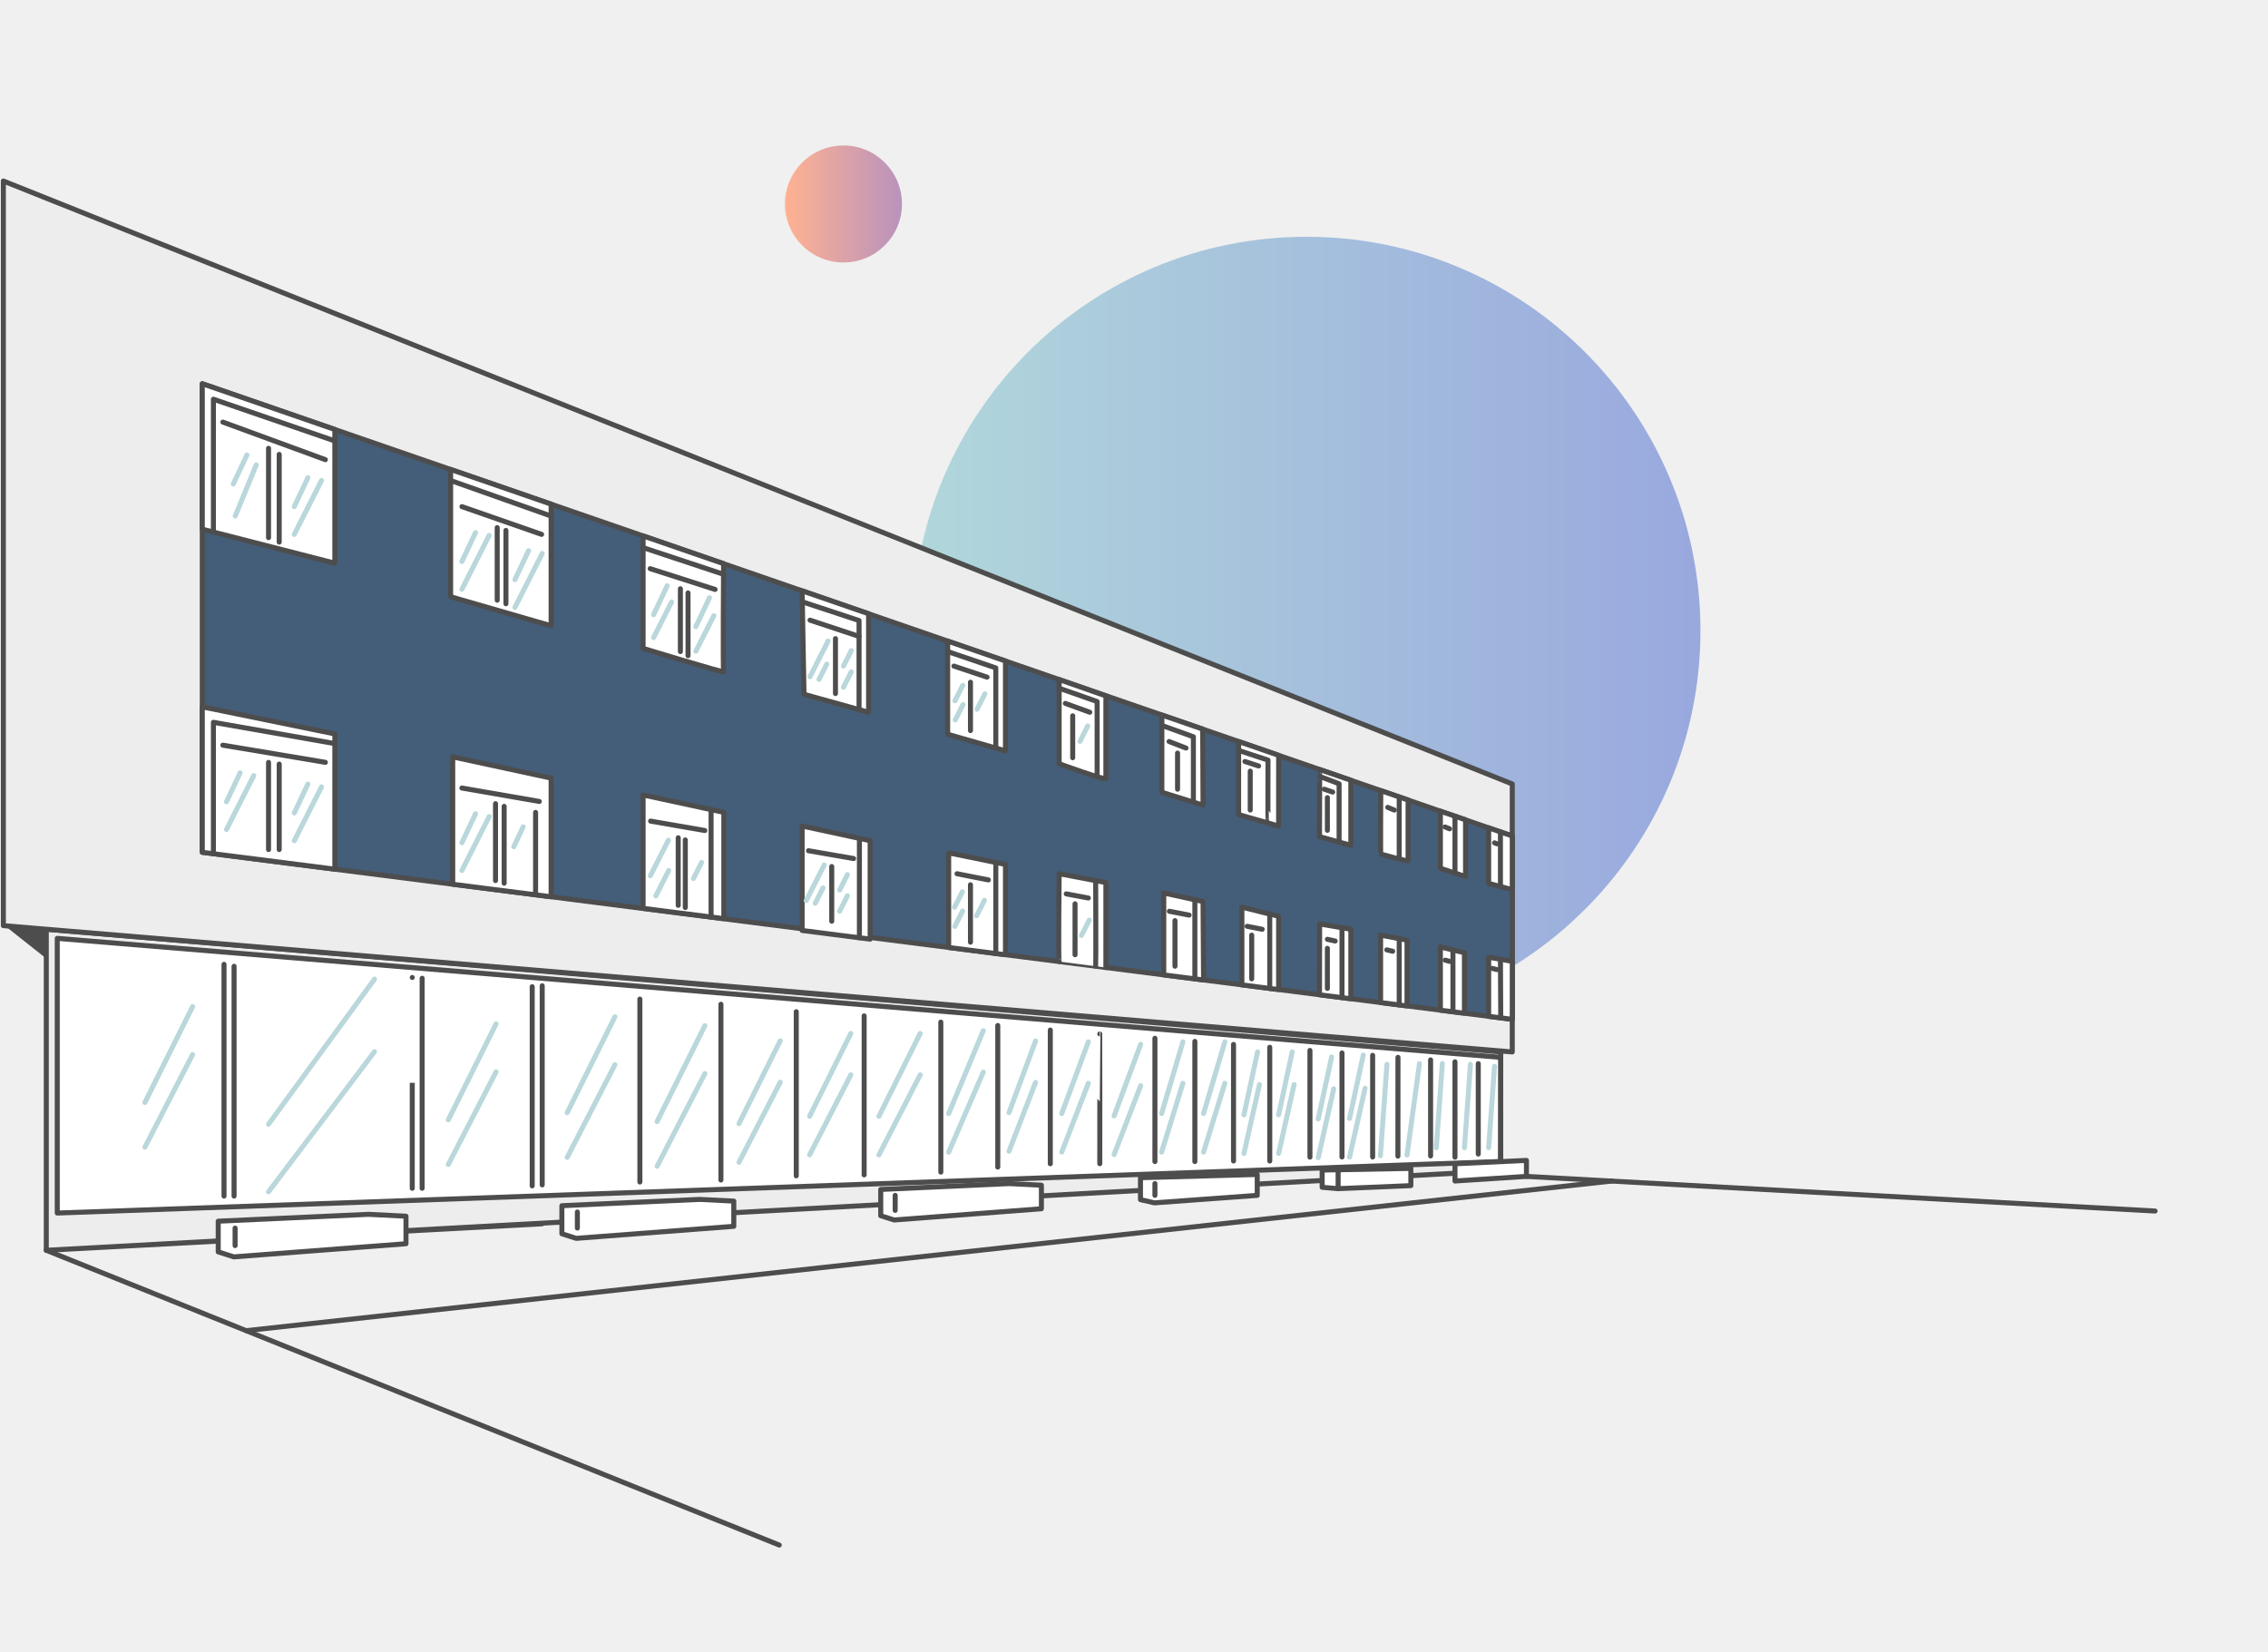
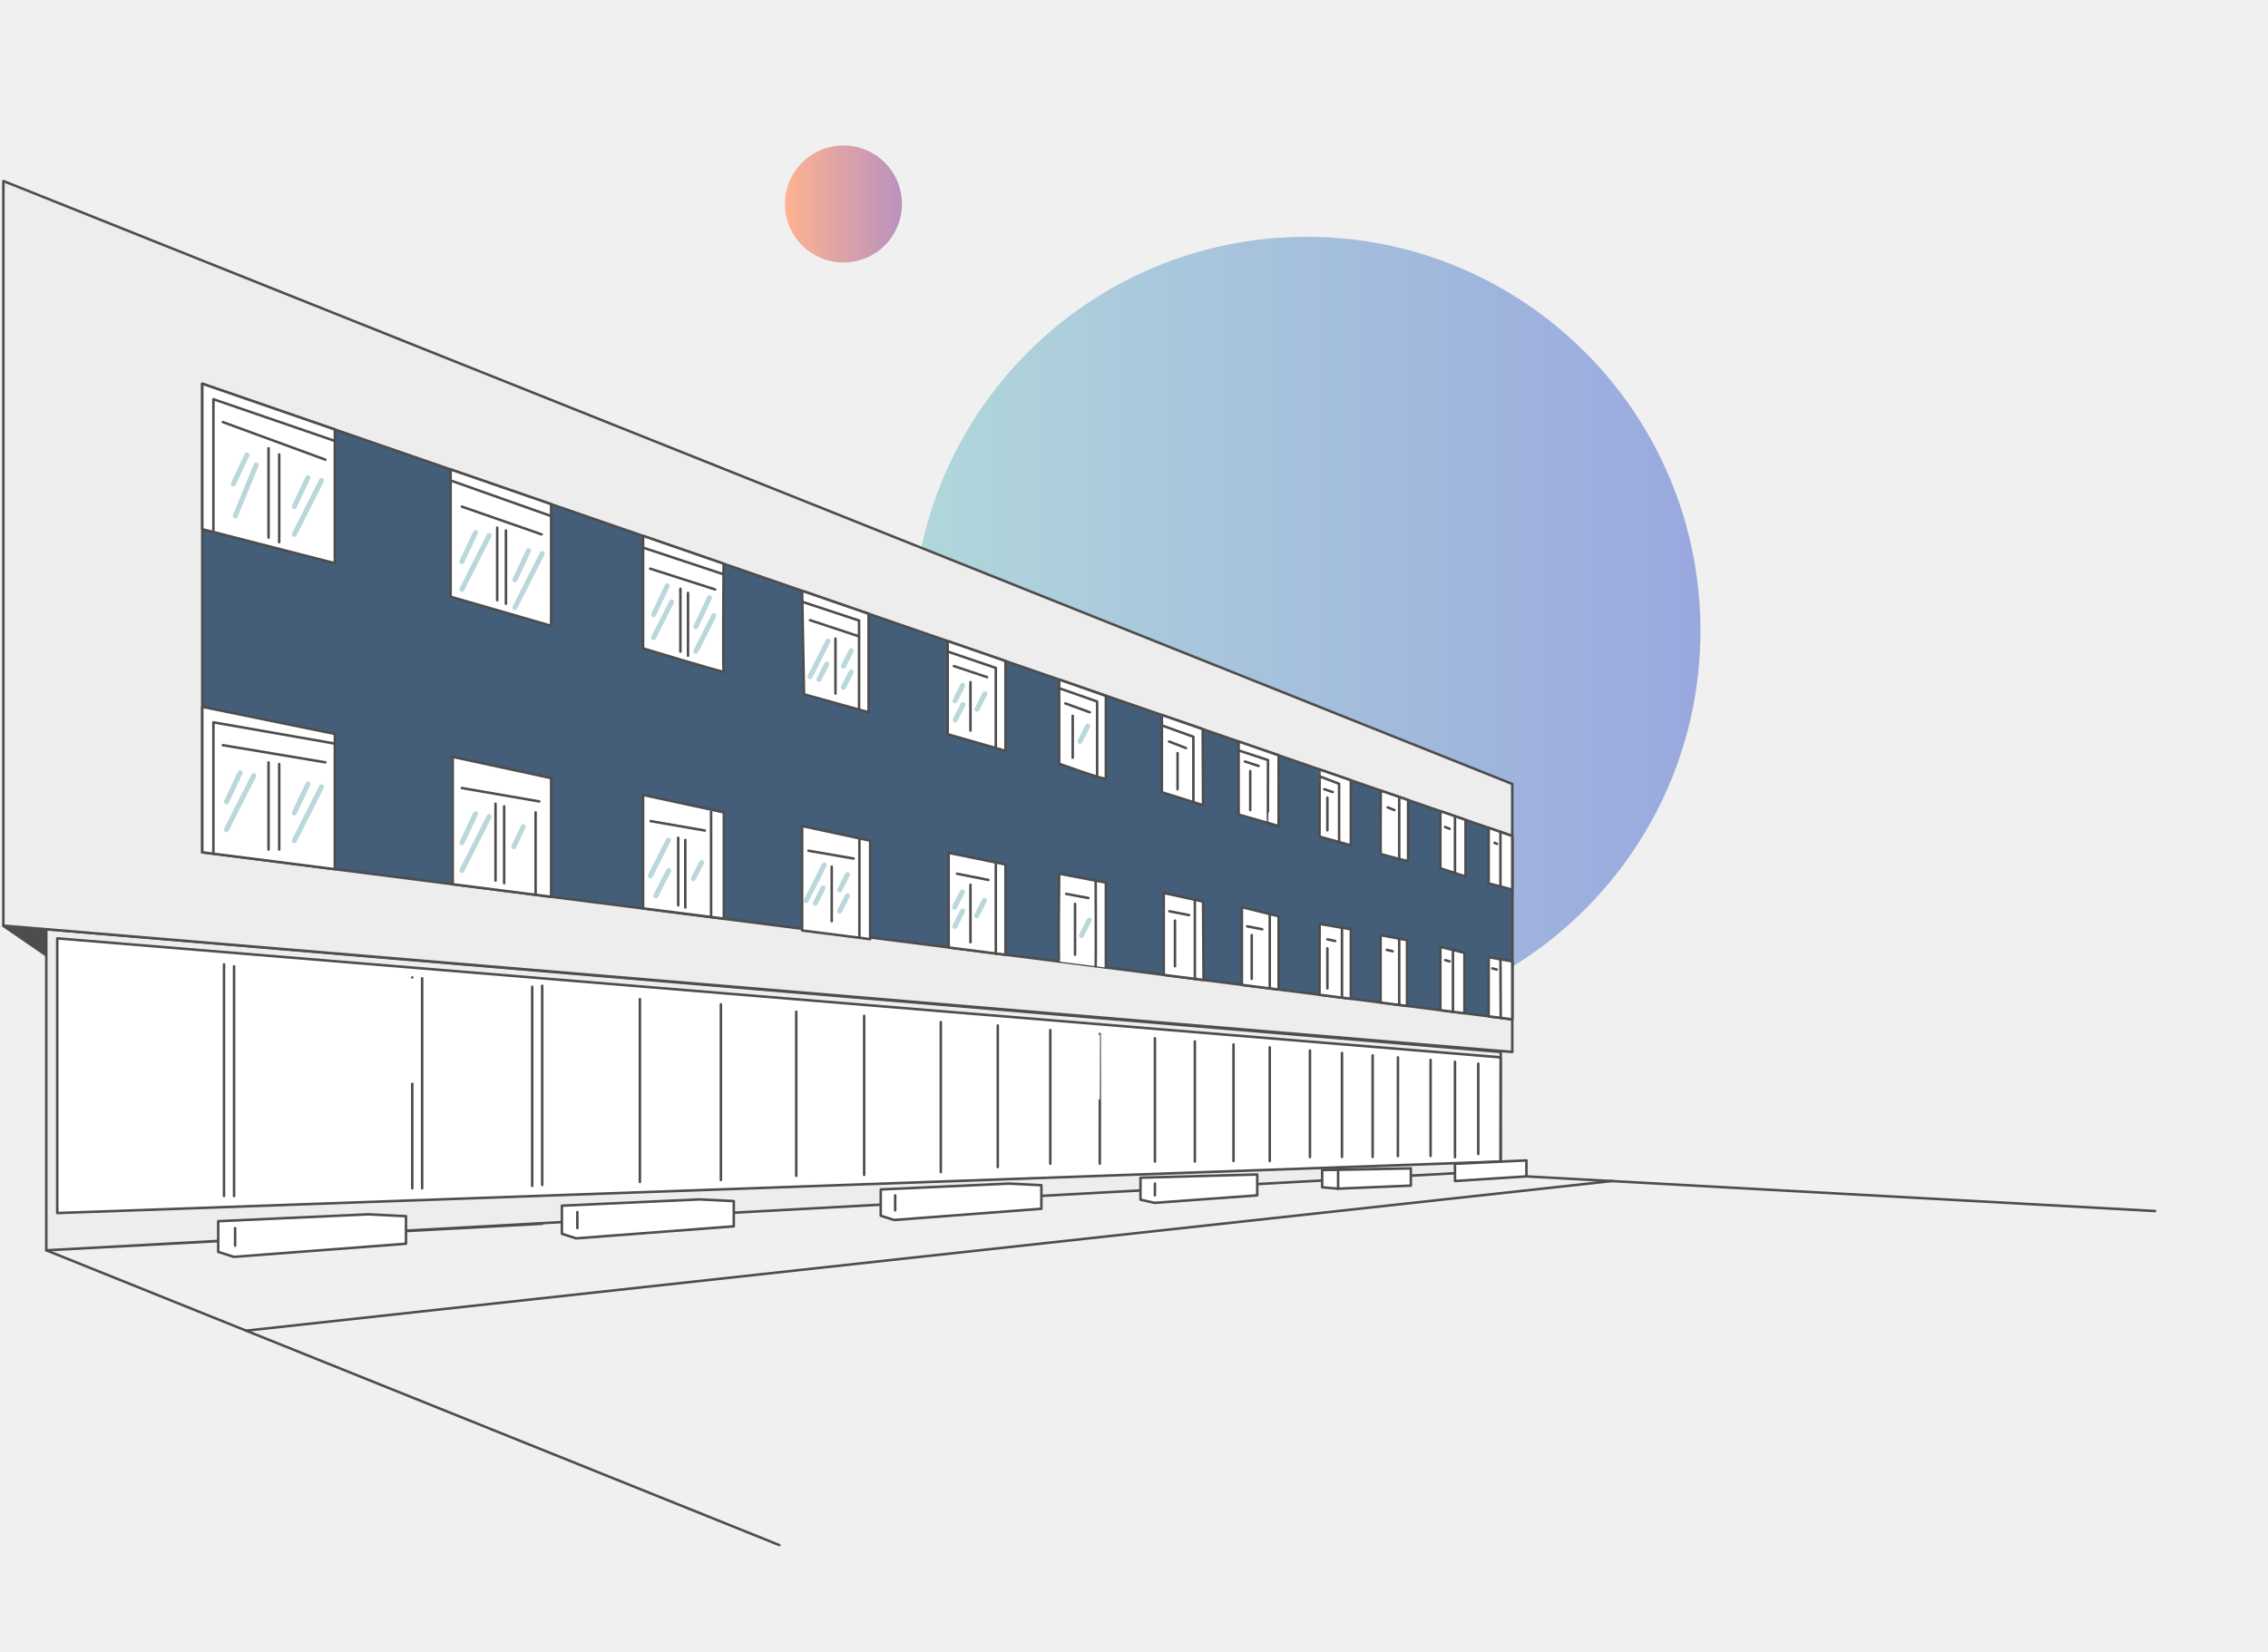
<svg xmlns="http://www.w3.org/2000/svg" version="1.1" id="Layer_1" x="0px" y="0px" viewBox="0 0 904 658.38" style="enable-background:new 0 0 904 658.38;" xml:space="preserve">
  <style type="text/css">
- 	.st0{fill:none;stroke:#4D4D4D;stroke-width:2;stroke-linecap:round;stroke-miterlimit:10;stroke-dasharray:0,8;}
+ 	.st0{fill:none;stroke:#C7C7C7;stroke-width:2;stroke-linecap:round;stroke-miterlimit:10;stroke-dasharray:0,8;}
	.st1{fill:url(#SVGID_1_);}
	.st2{fill:url(#SVGID_2_);}
	.st3{fill:url(#SVGID_3_);}
	.st4{fill:url(#SVGID_4_);}
	.st5{fill:#B1D7DB;}
	.st6{fill:#FFA4E2;}
	.st7{fill:#FFB48F;}
- 	.st8{fill:none;stroke:#4D4D4D;stroke-width:2;stroke-linecap:round;stroke-miterlimit:10;}
- 	.st9{fill:none;stroke:#4D4D4D;stroke-width:2;stroke-linecap:round;stroke-miterlimit:10;stroke-dasharray:0,8.058;}
+ 	.st8{fill:none;stroke:#C7C7C7;stroke-width:2;stroke-linecap:round;stroke-miterlimit:10;}
+ 	.st9{fill:none;stroke:#C7C7C7;stroke-width:2;stroke-linecap:round;stroke-miterlimit:10;stroke-dasharray:0,8.058;}
	.st10{fill:url(#SVGID_5_);}
	.st11{fill:url(#SVGID_6_);}
	.st12{fill:#A2E6C4;}
	.st13{fill:none;stroke:#8078E1;stroke-width:2;stroke-linecap:round;stroke-miterlimit:10;}
	.st14{fill:none;stroke:#FFB291;stroke-width:4;stroke-linecap:round;stroke-miterlimit:10;stroke-dasharray:43,8;}
	.st15{fill:url(#SVGID_7_);}
	.st16{fill:none;stroke:#A2E6C4;stroke-width:2;stroke-linecap:round;stroke-miterlimit:10;stroke-dasharray:43,8;}
	.st17{fill:none;stroke:#FFA4E2;stroke-width:2;stroke-linecap:round;stroke-miterlimit:10;}
	.st18{fill:none;stroke:#A2E6C4;stroke-width:2;stroke-miterlimit:10;}
	.st19{fill:none;stroke:#FFB291;stroke-width:2;stroke-linecap:round;stroke-miterlimit:10;}
	.st20{fill:none;stroke:#FFB291;stroke-width:2;stroke-linecap:round;stroke-miterlimit:10;stroke-dasharray:43,8;}
	.st21{fill:none;stroke:#8078E1;stroke-linecap:round;stroke-miterlimit:10;}
	.st22{fill:none;}
- 	.st23{fill:#4D4D4D;stroke:#4D4D4D;stroke-width:2;stroke-linecap:round;stroke-linejoin:round;stroke-miterlimit:10;}
+ 	.st23{fill:#4D4D4D;stroke:#4D4D4D;stroke-linecap:round;stroke-linejoin:round;stroke-miterlimit:10;}
	.st24{fill:url(#SVGID_8_);}
- 	.st25{fill:#EDEDED;stroke:#4D4D4D;stroke-width:2;stroke-linecap:round;stroke-linejoin:round;stroke-miterlimit:10;}
- 	.st26{fill:#FFFFFF;stroke:#4D4D4D;stroke-width:2;stroke-linecap:round;stroke-linejoin:round;stroke-miterlimit:10;}
- 	.st27{fill:#445D78;stroke:#4D4D4D;stroke-width:2;stroke-linecap:round;stroke-linejoin:round;stroke-miterlimit:10;}
- 	.st28{fill:none;stroke:#4D4D4D;stroke-width:2;stroke-linecap:round;stroke-linejoin:round;stroke-miterlimit:10;}
- 	.st29{fill:none;stroke:#BAD7DB;stroke-width:2;stroke-linecap:round;stroke-linejoin:round;stroke-miterlimit:10;}
+ 	.st25{fill:none;stroke:#BAD7DB;stroke-width:2;stroke-linecap:round;stroke-linejoin:round;stroke-miterlimit:10;}
+ 	.st26{fill:#EDEDED;stroke:#4D4D4D;stroke-linecap:round;stroke-linejoin:round;stroke-miterlimit:10;}
+ 	.st27{fill:#FFFFFF;stroke:#4D4D4D;stroke-linecap:round;stroke-linejoin:round;stroke-miterlimit:10;}
+ 	.st28{fill:#445D78;stroke:#4D4D4D;stroke-linecap:round;stroke-linejoin:round;stroke-miterlimit:10;}
+ 	.st29{fill:none;stroke:#4D4D4D;stroke-linecap:round;stroke-linejoin:round;stroke-miterlimit:10;}
	.st30{fill:url(#SVGID_9_);}
	.st31{fill:#6B5641;}
	.st32{fill:#FFFFFF;}
	.st33{fill:#F2DACA;}
	.st34{fill:#333333;}
	.st35{fill:#BDD5DB;}
	.st36{fill:none;stroke:#333333;stroke-linecap:round;stroke-miterlimit:10;}
	.st37{fill:none;stroke:#333333;stroke-linecap:round;stroke-linejoin:round;stroke-miterlimit:10;}
	.st38{fill:#ED9E8C;}
	.st39{fill:url(#SVGID_10_);}
	.st40{fill:url(#SVGID_11_);}
	.st41{fill:url(#SVGID_12_);}
- 	.st42{fill:#C7C7C7;}
- 	.st43{fill:none;stroke:#C7C7C7;stroke-linecap:round;stroke-linejoin:round;stroke-miterlimit:10;}
- 	.st44{fill:url(#SVGID_13_);}
- 	.st45{fill:url(#SVGID_14_);}
- 	.st46{fill:#4D4D4D;}
- 	.st47{fill:none;stroke:#4D4D4D;stroke-linecap:round;stroke-linejoin:round;stroke-miterlimit:10;}
- 	.st48{fill:none;stroke:#4D4D4D;stroke-linecap:round;stroke-miterlimit:10;}
- 	.st49{fill:none;stroke:#4D4D4D;stroke-miterlimit:10;}
- 	.st50{fill:url(#SVGID_15_);}
- 	.st51{fill:#C0D8DE;}
- 	.st52{fill:#6A8FBA;}
- 	.st53{fill:#F7DFCF;}
- 	.st54{fill:#373F48;}
- 	.st55{fill:#EDEDED;stroke:#4D4D4D;stroke-linecap:round;stroke-linejoin:round;stroke-miterlimit:10;}
- 	.st56{fill:#FFFFFF;stroke:#333333;stroke-linecap:round;stroke-linejoin:round;stroke-miterlimit:10;}
- 	.st57{fill:url(#SVGID_16_);}
+ 	.st42{fill:none;stroke:#FFFFFF;stroke-linecap:round;stroke-linejoin:round;stroke-miterlimit:10;}
+ 	.st43{fill:url(#SVGID_13_);}
+ 	.st44{fill:url(#SVGID_14_);}
+ 	.st45{fill:#4D4D4D;}
+ 	.st46{fill:none;stroke:#4D4D4D;stroke-linecap:round;stroke-miterlimit:10;}
+ 	.st47{fill:none;stroke:#4D4D4D;stroke-miterlimit:10;}
+ 	.st48{fill:url(#SVGID_15_);}
+ 	.st49{fill:#6A8FBA;}
+ 	.st50{fill:#F7DFCF;}
+ 	.st51{fill:#373F48;}
+ 	.st52{fill:#FFFFFF;stroke:#333333;stroke-linecap:round;stroke-linejoin:round;stroke-miterlimit:10;}
+ 	.st53{fill:#C0D8DE;}
+ 	.st54{fill:url(#SVGID_16_);}
+ 	.st55{fill:none;stroke:#4D4D4D;stroke-width:2;stroke-linecap:round;stroke-miterlimit:10;}
+ 	.st56{fill:none;stroke:#4D4D4D;stroke-width:2;stroke-linecap:round;stroke-miterlimit:10;stroke-dasharray:0,8.058;}
+ 	.st57{fill:url(#SVGID_17_);}
+ 	.st58{fill:url(#SVGID_18_);}
+ 	.st59{fill:none;stroke:#4D4D4D;stroke-width:2;stroke-linecap:round;stroke-miterlimit:10;stroke-dasharray:0,8;}
+ 	.st60{fill:url(#SVGID_19_);}
+ 	.st61{fill:url(#SVGID_20_);}
+ 	.st62{fill:url(#SVGID_21_);}
+ 	.st63{fill:url(#SVGID_22_);}
+ 	.st64{fill:url(#SVGID_23_);}
</style>
  <g>
    <rect class="st22" width="904" height="658.38" />
    <g>
      <g>
-         <polygon class="st23" points="1.34,367.25 18.45,380.79 18.45,368.68    " />
+         <polygon class="st23" points="1.34,369.04 18.45,380.79 18.45,370.28    " />
        <g>
          <linearGradient id="SVGID_1_" gradientUnits="userSpaceOnUse" x1="363.743" y1="251.404" x2="1004.016" y2="251.404">
            <stop offset="0" style="stop-color:#B1D7DB" />
            <stop offset="1" style="stop-color:#8078E1" />
          </linearGradient>
          <circle class="st1" cx="520.76" cy="251.4" r="157.02" />
-           <path class="st25" d="M18.45,498.36l579.72-31.72V419.3L18.45,370.38C18.45,374.25,18.45,498.36,18.45,498.36l197.66-10.57" />
-           <polygon class="st26" points="22.82,483.51 22.82,374.02 598.12,421.45 598.06,462.98     " />
-           <polygon class="st25" points="602.77,312.48 1.34,72.15 1.34,368.95 602.77,419.3     " />
-           <polygon class="st27" points="80.63,152.95 80.63,339.72 602.77,406.3 602.77,333.22     " />
-           <g>
-             <polygon class="st26" points="80.63,281.74 133.46,292.54 133.46,346.45 80.63,339.72      " />
-             <polygon class="st26" points="80.63,152.95 133.46,171.19 133.46,224.48 80.63,210.93      " />
-             <polygon class="st26" points="179.61,187.12 179.61,237.85 219.67,249.43 219.67,200.95      " />
-             <path class="st26" d="M256.33,213.61v44.83c0,0,32.36,9.84,32.08,9.28c-0.28-0.56,0-43.04,0-43.04L256.33,213.61z" />
-             <polygon class="st26" points="320.47,276.73 346.21,283.9 346.21,244.64 319.72,235.5      " />
-             <polygon class="st26" points="377.73,255.53 377.73,292.66 400.77,299.27 400.77,263.48      " />
-             <path class="st26" d="M422.17,270.87v33.54c0,0,18.62,6.79,18.62,5.87c0-0.92,0-32.89,0-32.89L422.17,270.87z" />
-             <polygon class="st26" points="463.11,285 463.11,315.79 479.52,320.93 479.38,290.62      " />
-             <polygon class="st26" points="493.7,295.56 493.7,324.67 509.64,329.25 509.65,301.07      " />
-             <path class="st26" d="M525.94,306.7c0.12,0.04,0,26.76,0,26.76l12.49,3.47v-25.92L525.94,306.7z" />
-             <path class="st26" d="M550.36,315.13c0,0-0.15,25.08,0,25.21c0.15,0.13,10.89,3.14,10.89,2.75c0-0.39,0-24.2,0-24.2       L550.36,315.13z" />
-             <polygon class="st26" points="574.12,323.33 574.12,346.09 584.15,349.37 584.15,326.79      " />
-             <polygon class="st26" points="593.36,329.97 593.36,352.11 602.77,354.6 602.77,333.22      " />
-             <polygon class="st26" points="180.45,352.45 180.45,301.69 219.67,310.15 219.67,357.45      " />
-             <polygon class="st26" points="256.33,362.06 256.33,316.87 288.51,323.81 288.51,366.16      " />
-             <polygon class="st26" points="319.72,370.88 319.72,329.25 346.83,335.09 346.83,374.34      " />
-             <polygon class="st26" points="378.13,339.95 378.13,377.66 400.77,380.55 400.77,344.56      " />
-             <path class="st26" d="M422.17,383.27c-0.39-0.05,0-35.02,0-35.02l18.62,3.54v33.86" />
-             <polygon class="st26" points="463.86,388.59 463.86,355.94 479.52,359.35 479.73,390.61      " />
-             <polygon class="st26" points="495,392.56 495,361.58 509.64,365.22 509.64,394.43      " />
-             <polygon class="st26" points="525.94,396.51 525.99,368.27 538.43,370.4 538.43,398.1      " />
-             <polygon class="st26" points="550.29,399.61 550.29,372.73 560.82,374.74 560.82,400.96      " />
-             <polygon class="st26" points="574.12,402.65 574.12,377.43 583.71,379.78 583.71,403.87      " />
-             <polygon class="st26" points="593.36,405.1 593.37,381.54 602.77,383.19 602.77,406.3      " />
-           </g>
-           <line class="st28" x1="89.29" y1="384.38" x2="89.29" y2="476.75" />
-           <line class="st28" x1="93.3" y1="385.15" x2="93.3" y2="476.75" />
-           <path class="st28" d="M164.32,389.61c0-0.05,0,84.03,0,84.03" />
-           <line class="st28" x1="168.26" y1="389.93" x2="168.26" y2="473.64" />
-           <polyline class="st28" points="85.06,340.28 85.06,287.91 133.46,296.39     " />
-           <line class="st28" x1="88.83" y1="297.02" x2="129.69" y2="303.86" />
-           <line class="st28" x1="107.04" y1="303.89" x2="107.04" y2="338.62" />
-           <line class="st28" x1="111.29" y1="304.54" x2="111.29" y2="338.62" />
-           <polyline class="st28" points="85.06,211.49 85.06,159.12 133.46,175.75     " />
-           <line class="st28" x1="88.83" y1="168.24" x2="129.69" y2="183.22" />
-           <line class="st28" x1="107.04" y1="178.68" x2="107.04" y2="214.3" />
-           <line class="st28" x1="111.29" y1="181.12" x2="111.29" y2="216.09" />
-           <line class="st28" x1="216.12" y1="392.92" x2="216.12" y2="472.29" />
-           <line class="st28" x1="212.13" y1="393.3" x2="212.13" y2="472.68" />
-           <polygon class="st26" points="351.05,474.11 351.05,484.57 356.39,486.28 415.09,481.8 415.09,472.41 402.28,471.77     " />
-           <line class="st28" x1="356.81" y1="476.46" x2="356.81" y2="482.44" />
-           <polygon class="st26" points="454.58,469.42 454.58,478.17 460.13,479.45 501.12,476.46 501.12,468.14     " />
-           <line class="st28" x1="460.34" y1="476.46" x2="460.34" y2="471.77" />
-           <polygon class="st26" points="527,466.38 527,473.25 533.36,473.79 562.35,472.58 562.35,465.71     " />
-           <line class="st28" x1="533.36" y1="473.79" x2="533.36" y2="466.27" />
-           <polygon class="st26" points="579.94,463.87 579.94,470.74 608.42,468.9 608.42,462.53     " />
-           <line class="st28" x1="589.22" y1="423.96" x2="589.22" y2="459.99" />
-           <line class="st28" x1="579.94" y1="423.23" x2="579.94" y2="461.25" />
-           <line class="st28" x1="570.22" y1="422.47" x2="570.22" y2="460.75" />
-           <line class="st28" x1="557.21" y1="421.45" x2="557.19" y2="460.82" />
-           <line class="st28" x1="547.12" y1="420.65" x2="547.12" y2="461.17" />
-           <line class="st28" x1="534.9" y1="419.69" x2="534.9" y2="461.16" />
-           <line class="st28" x1="522.13" y1="418.69" x2="522.13" y2="461.21" />
-           <line class="st28" x1="506.11" y1="417.43" x2="506.11" y2="462.77" />
-           <line class="st28" x1="491.67" y1="416.3" x2="491.67" y2="462.76" />
-           <line class="st28" x1="476.26" y1="415.09" x2="476.26" y2="462.99" />
-           <line class="st28" x1="460.34" y1="413.84" x2="460.34" y2="462.99" />
-           <path class="st28" d="M438.36,412.12c0.06,0,0,51.72,0,51.72" />
-           <line class="st28" x1="418.64" y1="410.57" x2="418.64" y2="463.86" />
-           <line class="st28" x1="397.7" y1="408.75" x2="397.7" y2="465.18" />
-           <line class="st28" x1="375" y1="407.4" x2="375" y2="467.19" />
-           <line class="st28" x1="344.44" y1="404.92" x2="344.44" y2="468.3" />
-           <line class="st28" x1="317.38" y1="403.26" x2="317.38" y2="468.68" />
-           <line class="st28" x1="287.35" y1="400.29" x2="287.35" y2="470.35" />
-           <line class="st28" x1="255.05" y1="398.23" x2="255.05" y2="471.14" />
-           <g>
-             <line class="st29" x1="280.95" y1="408.82" x2="261.92" y2="447.04" />
-             <line class="st29" x1="280.95" y1="427.93" x2="261.92" y2="464.85" />
-           </g>
-           <g>
-             <line class="st29" x1="245.09" y1="405.3" x2="226.07" y2="443.52" />
-             <line class="st29" x1="245.09" y1="424.41" x2="226.07" y2="461.33" />
-           </g>
-           <g>
-             <line class="st29" x1="197.74" y1="408.11" x2="178.71" y2="446.33" />
-             <line class="st29" x1="197.74" y1="427.22" x2="178.71" y2="464.14" />
-           </g>
-           <g>
-             <line class="st29" x1="76.78" y1="401.21" x2="57.76" y2="439.43" />
-             <line class="st29" x1="76.78" y1="420.32" x2="57.76" y2="457.24" />
-           </g>
-           <g>
-             <line class="st29" x1="149.28" y1="390.26" x2="107.04" y2="448.09" />
-             <line class="st29" x1="149.28" y1="419.18" x2="107.04" y2="475.04" />
-           </g>
-           <g>
-             <line class="st29" x1="310.98" y1="414.86" x2="294.55" y2="447.88" />
-             <line class="st29" x1="310.98" y1="431.37" x2="294.55" y2="463.27" />
-           </g>
-           <g>
-             <line class="st29" x1="339.13" y1="411.92" x2="322.69" y2="444.94" />
-             <line class="st29" x1="339.13" y1="428.43" x2="322.69" y2="460.33" />
-           </g>
-           <g>
-             <line class="st29" x1="366.77" y1="411.92" x2="350.33" y2="444.94" />
-             <line class="st29" x1="366.77" y1="428.43" x2="350.33" y2="460.33" />
-           </g>
-           <g>
-             <line class="st29" x1="391.92" y1="410.85" x2="378.13" y2="443.87" />
-             <line class="st29" x1="391.92" y1="427.36" x2="378.13" y2="459.26" />
-           </g>
-           <g>
-             <line class="st29" x1="412.76" y1="414.95" x2="402.17" y2="443.5" />
-             <line class="st29" x1="412.76" y1="431.46" x2="402.17" y2="458.88" />
-           </g>
-           <g>
-             <line class="st29" x1="433.8" y1="415.28" x2="423.2" y2="443.83" />
-             <line class="st29" x1="433.8" y1="431.79" x2="423.2" y2="459.21" />
-           </g>
-           <g>
-             <line class="st29" x1="454.66" y1="416.24" x2="444.07" y2="444.79" />
-             <line class="st29" x1="454.66" y1="432.75" x2="444.07" y2="460.18" />
-           </g>
-           <g>
-             <line class="st29" x1="471.49" y1="415.28" x2="463.01" y2="443.83" />
-             <line class="st29" x1="471.49" y1="431.79" x2="463.01" y2="459.21" />
-           </g>
-           <g>
-             <line class="st29" x1="488.21" y1="415.28" x2="479.73" y2="443.83" />
-             <line class="st29" x1="488.21" y1="431.79" x2="479.73" y2="459.21" />
-           </g>
-           <g>
-             <line class="st29" x1="501.25" y1="419.3" x2="495.83" y2="444.35" />
-             <line class="st29" x1="502.01" y1="432.31" x2="495.83" y2="459.74" />
-           </g>
-           <g>
-             <line class="st29" x1="515.06" y1="419.3" x2="509.64" y2="444.35" />
-             <line class="st29" x1="515.82" y1="432.31" x2="509.64" y2="459.74" />
-           </g>
-           <g>
-             <line class="st29" x1="530.77" y1="421.32" x2="525.43" y2="446.02" />
-             <line class="st29" x1="531.6" y1="433.98" x2="525.43" y2="461.41" />
-           </g>
-           <g>
-             <line class="st29" x1="543.38" y1="420.55" x2="537.92" y2="445.8" />
-             <line class="st29" x1="544.1" y1="433.76" x2="537.92" y2="461.19" />
-           </g>
-           <g>
-             <line class="st29" x1="552.83" y1="424.22" x2="550.21" y2="460.68" />
-           </g>
-           <g>
-             <line class="st29" x1="565.79" y1="423.93" x2="560.82" y2="460.39" />
-           </g>
-           <g>
-             <line class="st29" x1="574.9" y1="423.93" x2="572.49" y2="457.47" />
-           </g>
-           <g>
-             <line class="st29" x1="586.1" y1="424.22" x2="583.71" y2="457.47" />
-           </g>
-           <g>
-             <line class="st29" x1="595.7" y1="425.02" x2="593.37" y2="457.47" />
-           </g>
-           <line class="st28" x1="219.67" y1="205.7" x2="179.61" y2="191.52" />
-           <line class="st28" x1="184.12" y1="201.94" x2="215.88" y2="213" />
-           <line class="st28" x1="198.18" y1="210.31" x2="198.18" y2="239.23" />
-           <line class="st28" x1="201.66" y1="211.42" x2="201.66" y2="240.65" />
-           <line class="st28" x1="256.33" y1="218.28" x2="288.41" y2="228.91" />
-           <line class="st28" x1="259.15" y1="226.66" x2="285.03" y2="234.95" />
-           <line class="st28" x1="271.2" y1="234.67" x2="271.2" y2="259.71" />
-           <line class="st28" x1="274.24" y1="236.33" x2="274.24" y2="261.36" />
-           <line class="st28" x1="322.86" y1="247.19" x2="342.41" y2="253.66" />
-           <polyline class="st28" points="319.8,239.88 342.41,247.34 342.41,282.84     " />
-           <line class="st28" x1="333.01" y1="254.55" x2="333.01" y2="276.44" />
-           <polyline class="st28" points="396.92,298.17 396.92,266.23 377.73,259.7     " />
-           <line class="st28" x1="380.22" y1="265.5" x2="393.43" y2="269.9" />
-           <line class="st28" x1="386.82" y1="271.92" x2="386.82" y2="291.2" />
-           <polyline class="st28" points="422.17,274.31 437.3,279.63 437.3,309.58     " />
-           <line class="st28" x1="424.64" y1="280.37" x2="434.37" y2="283.9" />
-           <line class="st28" x1="427.57" y1="285.32" x2="427.57" y2="302.03" />
-           <polyline class="st28" points="463.11,289.15 475.67,293.67 475.67,319.73     " />
-           <line class="st28" x1="465.98" y1="295.56" x2="472.73" y2="298.17" />
-           <line class="st28" x1="469.36" y1="300.17" x2="469.36" y2="314.57" />
-           <path class="st28" d="M505.42,328.04c-0.09-0.03,0-25.07,0-25.07l-11.72-3.86" />
-           <line class="st28" x1="496.22" y1="303.53" x2="501.67" y2="305.31" />
-           <line class="st28" x1="498.33" y1="307.37" x2="498.33" y2="322.89" />
-           <polyline class="st28" points="533.75,335.63 533.75,312.41 525.99,309.45     " />
-           <line class="st28" x1="527.82" y1="314.57" x2="531.2" y2="315.71" />
-           <line class="st28" x1="529.08" y1="317.93" x2="529.08" y2="330.95" />
-           <line class="st28" x1="557.71" y1="317.93" x2="557.71" y2="342.39" />
-           <line class="st28" x1="553.13" y1="321.81" x2="555.77" y2="322.89" />
-           <line class="st28" x1="575.98" y1="329.62" x2="577.8" y2="330.36" />
-           <line class="st28" x1="595.7" y1="335.95" x2="596.68" y2="336.35" />
-           <line class="st28" x1="579.94" y1="325.34" x2="579.94" y2="348.02" />
-           <line class="st28" x1="598.06" y1="331.6" x2="598.06" y2="353.36" />
-           <line class="st28" x1="184.1" y1="314.1" x2="214.96" y2="319.45" />
-           <line class="st28" x1="213.48" y1="323.81" x2="213.48" y2="356.66" />
-           <line class="st28" x1="200.95" y1="321.4" x2="200.95" y2="352.04" />
-           <line class="st28" x1="197.51" y1="320.34" x2="197.51" y2="350.99" />
-           <line class="st28" x1="259.32" y1="327.29" x2="280.95" y2="331.04" />
-           <line class="st28" x1="283.43" y1="323.6" x2="283.43" y2="365.51" />
-           <line class="st28" x1="273.15" y1="334.79" x2="273.15" y2="361.73" />
-           <line class="st28" x1="270.33" y1="333.92" x2="270.33" y2="360.86" />
-           <line class="st28" x1="322.25" y1="339.09" x2="340.24" y2="342.21" />
-           <line class="st28" x1="342.55" y1="334.17" x2="342.55" y2="373.79" />
-           <line class="st28" x1="331.52" y1="345.4" x2="331.52" y2="367.19" />
-           <line class="st28" x1="396.92" y1="343.77" x2="396.92" y2="380.15" />
-           <line class="st28" x1="381.46" y1="348.26" x2="393.96" y2="350.73" />
-           <line class="st28" x1="386.82" y1="352.65" x2="386.82" y2="375.55" />
-           <path class="st28" d="M436.73,385.13c0.13-0.54,0-34.11,0-34.11" />
-           <line class="st28" x1="424.99" y1="356.29" x2="433.8" y2="357.94" />
-           <line class="st28" x1="428.5" y1="360.25" x2="428.5" y2="380.55" />
-           <line class="st28" x1="476.26" y1="358.64" x2="476.26" y2="390.17" />
-           <line class="st28" x1="466.09" y1="363.22" x2="473.96" y2="364.75" />
-           <line class="st28" x1="468.33" y1="366.95" x2="468.33" y2="385.13" />
-           <line class="st28" x1="506.11" y1="364.34" x2="506.11" y2="393.98" />
-           <line class="st28" x1="497.1" y1="369.21" x2="503.09" y2="370.4" />
-           <line class="st28" x1="498.92" y1="372.73" x2="498.92" y2="390.17" />
-           <line class="st28" x1="534.9" y1="369.79" x2="534.9" y2="397.6" />
-           <line class="st28" x1="529.08" y1="374.4" x2="532.19" y2="375.08" />
-           <line class="st28" x1="529.08" y1="378" x2="529.08" y2="393.98" />
-           <line class="st28" x1="557.71" y1="374.15" x2="557.71" y2="400.49" />
-           <line class="st28" x1="552.76" y1="378.61" x2="555.11" y2="379.16" />
-           <line class="st28" x1="579.13" y1="378.88" x2="579.13" y2="403.26" />
-           <line class="st28" x1="598.06" y1="382.36" x2="598.18" y2="405.72" />
-           <line class="st28" x1="576.04" y1="382.71" x2="577.81" y2="383.19" />
-           <line class="st28" x1="594.82" y1="385.99" x2="596.59" y2="386.46" />
-           <line class="st28" x1="18.45" y1="498.36" x2="310.61" y2="615.85" />
-           <line class="st28" x1="608.42" y1="468.9" x2="859" y2="482.71" />
-           <line class="st28" x1="642.51" y1="470.74" x2="98.12" y2="530.39" />
-           <g>
-             <polygon class="st26" points="223.96,480.58 223.96,491.77 229.67,493.6 292.48,488.8 292.48,478.75 278.78,478.07      " />
-             <line class="st28" x1="230.13" y1="483.09" x2="230.13" y2="489.49" />
-           </g>
-           <g>
-             <polygon class="st26" points="86.98,486.76 86.98,498.99 93.21,500.98 161.82,495.74 161.82,484.77 146.85,484.02      " />
-             <line class="st28" x1="93.71" y1="489.51" x2="93.71" y2="496.49" />
-           </g>
-           <line class="st29" x1="93.76" y1="205.7" x2="102.13" y2="185.31" />
-           <line class="st29" x1="117.29" y1="213" x2="128.16" y2="191.52" />
-           <line class="st29" x1="122.72" y1="190.4" x2="117.29" y2="201.94" />
-           <line class="st29" x1="117.29" y1="335.11" x2="128.16" y2="313.63" />
-           <line class="st29" x1="122.72" y1="312.51" x2="117.29" y2="324.05" />
-           <line class="st29" x1="90.27" y1="330.64" x2="101.14" y2="309.16" />
-           <line class="st29" x1="95.71" y1="308.04" x2="90.27" y2="319.58" />
-           <line class="st29" x1="184.1" y1="234.89" x2="194.98" y2="213.41" />
-           <line class="st29" x1="189.54" y1="212.29" x2="184.1" y2="223.83" />
-           <line class="st29" x1="184.1" y1="346.97" x2="194.98" y2="325.48" />
-           <line class="st29" x1="189.54" y1="324.36" x2="184.1" y2="335.91" />
-           <line class="st29" x1="205.24" y1="242.11" x2="216.12" y2="220.62" />
-           <line class="st29" x1="210.68" y1="219.5" x2="205.24" y2="231.05" />
-           <line class="st29" x1="208.52" y1="329.57" x2="204.79" y2="337.48" />
-           <line class="st29" x1="265.95" y1="233.46" x2="260.51" y2="245" />
-           <line class="st29" x1="282.79" y1="238.26" x2="277.35" y2="249.8" />
-           <line class="st29" x1="260.51" y1="254.14" x2="267.69" y2="239.95" />
-           <line class="st29" x1="277.35" y1="259.58" x2="284.54" y2="245.38" />
-           <line class="st29" x1="276.41" y1="350.17" x2="279.65" y2="343.77" />
-           <line class="st29" x1="259.22" y1="349.08" x2="266.41" y2="334.89" />
-           <line class="st29" x1="261.4" y1="357.1" x2="266.53" y2="346.97" />
-           <line class="st29" x1="322.86" y1="269.72" x2="330.05" y2="255.53" />
-           <line class="st29" x1="336.19" y1="265.5" x2="339.3" y2="259.36" />
-           <line class="st29" x1="326.45" y1="270.81" x2="329.56" y2="264.68" />
-           <line class="st29" x1="336.19" y1="273.94" x2="339.3" y2="267.8" />
-           <line class="st29" x1="321.34" y1="358.97" x2="328.53" y2="344.78" />
-           <line class="st29" x1="334.67" y1="354.75" x2="337.78" y2="348.61" />
-           <line class="st29" x1="324.93" y1="360.06" x2="328.04" y2="353.93" />
-           <line class="st29" x1="334.67" y1="363.19" x2="337.78" y2="357.05" />
-           <line class="st29" x1="380.74" y1="286.97" x2="383.84" y2="280.83" />
-           <line class="st29" x1="380.64" y1="279.32" x2="383.74" y2="273.18" />
-           <line class="st29" x1="389.45" y1="282.69" x2="392.56" y2="276.56" />
-           <line class="st29" x1="380.57" y1="369.26" x2="383.68" y2="363.13" />
-           <line class="st29" x1="380.47" y1="361.62" x2="383.58" y2="355.48" />
-           <line class="st29" x1="389.29" y1="364.99" x2="392.39" y2="358.86" />
-           <line class="st29" x1="430.46" y1="295.5" x2="433.57" y2="289.37" />
-           <line class="st29" x1="431.06" y1="372.87" x2="434.17" y2="366.74" />
-           <line class="st29" x1="98.43" y1="181.35" x2="92.99" y2="192.9" />
+           <g>
+             <line class="st25" x1="280.95" y1="408.82" x2="261.92" y2="447.04" />
+             <line class="st25" x1="280.95" y1="427.93" x2="261.92" y2="464.85" />
+           </g>
+           <g>
+             <line class="st25" x1="245.09" y1="405.3" x2="226.07" y2="443.52" />
+             <line class="st25" x1="245.09" y1="424.41" x2="226.07" y2="461.33" />
+           </g>
+           <g>
+             <line class="st25" x1="197.74" y1="408.11" x2="178.71" y2="446.33" />
+             <line class="st25" x1="197.74" y1="427.22" x2="178.71" y2="464.14" />
+           </g>
+           <g>
+             <line class="st25" x1="76.78" y1="401.21" x2="57.76" y2="439.43" />
+             <line class="st25" x1="76.78" y1="420.32" x2="57.76" y2="457.24" />
+           </g>
+           <g>
+             <line class="st25" x1="149.28" y1="390.26" x2="107.04" y2="448.09" />
+             <line class="st25" x1="149.28" y1="419.18" x2="107.04" y2="475.04" />
+           </g>
+           <g>
+             <line class="st25" x1="310.98" y1="414.86" x2="294.55" y2="447.88" />
+             <line class="st25" x1="310.98" y1="431.37" x2="294.55" y2="463.27" />
+           </g>
+           <g>
+             <line class="st25" x1="339.13" y1="411.92" x2="322.69" y2="444.94" />
+             <line class="st25" x1="339.13" y1="428.43" x2="322.69" y2="460.33" />
+           </g>
+           <g>
+             <line class="st25" x1="366.77" y1="411.92" x2="350.33" y2="444.94" />
+             <line class="st25" x1="366.77" y1="428.43" x2="350.33" y2="460.33" />
+           </g>
+           <g>
+             <line class="st25" x1="391.92" y1="410.85" x2="378.13" y2="443.87" />
+             <line class="st25" x1="391.92" y1="427.36" x2="378.13" y2="459.26" />
+           </g>
+           <g>
+             <line class="st25" x1="412.76" y1="414.95" x2="402.17" y2="443.5" />
+             <line class="st25" x1="412.76" y1="431.46" x2="402.17" y2="458.88" />
+           </g>
+           <g>
+             <line class="st25" x1="433.8" y1="415.28" x2="423.2" y2="443.83" />
+             <line class="st25" x1="433.8" y1="431.79" x2="423.2" y2="459.21" />
+           </g>
+           <g>
+             <line class="st25" x1="454.66" y1="416.24" x2="444.07" y2="444.79" />
+             <line class="st25" x1="454.66" y1="432.75" x2="444.07" y2="460.18" />
+           </g>
+           <g>
+             <line class="st25" x1="471.49" y1="415.28" x2="463.01" y2="443.83" />
+             <line class="st25" x1="471.49" y1="431.79" x2="463.01" y2="459.21" />
+           </g>
+           <g>
+             <line class="st25" x1="488.21" y1="415.28" x2="479.73" y2="443.83" />
+             <line class="st25" x1="488.21" y1="431.79" x2="479.73" y2="459.21" />
+           </g>
+           <g>
+             <line class="st25" x1="501.25" y1="419.3" x2="495.83" y2="444.35" />
+             <line class="st25" x1="502.01" y1="432.31" x2="495.83" y2="459.74" />
+           </g>
+           <g>
+             <line class="st25" x1="515.06" y1="419.3" x2="509.64" y2="444.35" />
+             <line class="st25" x1="515.82" y1="432.31" x2="509.64" y2="459.74" />
+           </g>
+           <g>
+             <line class="st25" x1="530.77" y1="421.32" x2="525.43" y2="446.02" />
+             <line class="st25" x1="531.6" y1="433.98" x2="525.43" y2="461.41" />
+           </g>
+           <g>
+             <line class="st25" x1="543.38" y1="420.55" x2="537.92" y2="445.8" />
+             <line class="st25" x1="544.1" y1="433.76" x2="537.92" y2="461.19" />
+           </g>
+           <g>
+             <line class="st25" x1="552.83" y1="424.22" x2="550.21" y2="460.68" />
+           </g>
+           <g>
+             <line class="st25" x1="565.79" y1="423.93" x2="560.82" y2="460.39" />
+           </g>
+           <g>
+             <line class="st25" x1="574.9" y1="423.93" x2="572.49" y2="457.47" />
+           </g>
+           <g>
+             <line class="st25" x1="586.1" y1="424.22" x2="583.71" y2="457.47" />
+           </g>
+           <g>
+             <line class="st25" x1="595.7" y1="425.02" x2="593.37" y2="457.47" />
+           </g>
+           <g>
+             <path class="st26" d="M18.45,498.36l579.72-31.72V419.3L18.45,370.38C18.45,374.25,18.45,498.36,18.45,498.36l197.66-10.57" />
+             <polygon class="st27" points="22.82,483.51 22.82,374.02 598.12,421.45 598.06,462.98      " />
+             <polygon class="st26" points="602.77,312.48 1.34,72.15 1.34,368.95 602.77,419.3      " />
+             <polygon class="st28" points="80.63,152.95 80.63,339.72 602.77,406.3 602.77,333.22      " />
+             <g>
+               <polygon class="st27" points="80.63,281.74 133.46,292.54 133.46,346.45 80.63,339.72       " />
+               <polygon class="st27" points="80.63,152.95 133.46,171.19 133.46,224.48 80.63,210.93       " />
+               <polygon class="st27" points="179.61,187.12 179.61,237.85 219.67,249.43 219.67,200.95       " />
+               <path class="st27" d="M256.33,213.61v44.83c0,0,32.36,9.84,32.08,9.28c-0.28-0.56,0-43.04,0-43.04L256.33,213.61z" />
+               <polygon class="st27" points="320.47,276.73 346.21,283.9 346.21,244.64 319.72,235.5       " />
+               <polygon class="st27" points="377.73,255.53 377.73,292.66 400.77,299.27 400.77,263.48       " />
+               <path class="st27" d="M422.17,270.87v33.54c0,0,18.62,6.79,18.62,5.87c0-0.92,0-32.89,0-32.89L422.17,270.87z" />
+               <polygon class="st27" points="463.11,285 463.11,315.79 479.52,320.93 479.38,290.62       " />
+               <polygon class="st27" points="493.7,295.56 493.7,324.67 509.64,329.25 509.65,301.07       " />
+               <path class="st27" d="M525.94,306.7c0.12,0.04,0,26.76,0,26.76l12.49,3.47v-25.92L525.94,306.7z" />
+               <path class="st27" d="M550.36,315.13c0,0-0.15,25.08,0,25.21c0.15,0.13,10.89,3.14,10.89,2.75c0-0.39,0-24.2,0-24.2        L550.36,315.13z" />
+               <polygon class="st27" points="574.12,323.33 574.12,346.09 584.15,349.37 584.15,326.79       " />
+               <polygon class="st27" points="593.36,329.97 593.36,352.11 602.77,354.6 602.77,333.22       " />
+               <polygon class="st27" points="180.45,352.45 180.45,301.69 219.67,310.15 219.67,357.45       " />
+               <polygon class="st27" points="256.33,362.06 256.33,316.87 288.51,323.81 288.51,366.16       " />
+               <polygon class="st27" points="319.72,370.88 319.72,329.25 346.83,335.09 346.83,374.34       " />
+               <polygon class="st27" points="378.13,339.95 378.13,377.66 400.77,380.55 400.77,344.56       " />
+               <path class="st27" d="M422.17,383.27c-0.39-0.05,0-35.02,0-35.02l18.62,3.54v33.86" />
+               <polygon class="st27" points="463.86,388.59 463.86,355.94 479.52,359.35 479.73,390.61       " />
+               <polygon class="st27" points="495,392.56 495,361.58 509.64,365.22 509.64,394.43       " />
+               <polygon class="st27" points="525.94,396.51 525.99,368.27 538.43,370.4 538.43,398.1       " />
+               <polygon class="st27" points="550.29,399.61 550.29,372.73 560.82,374.74 560.82,400.96       " />
+               <polygon class="st27" points="574.12,402.65 574.12,377.43 583.71,379.78 583.71,403.87       " />
+               <polygon class="st27" points="593.36,405.1 593.37,381.54 602.77,383.19 602.77,406.3       " />
+             </g>
+             <line class="st29" x1="89.29" y1="384.38" x2="89.29" y2="476.75" />
+             <line class="st29" x1="93.3" y1="385.15" x2="93.3" y2="476.75" />
+             <path class="st29" d="M164.32,389.61c0-0.05,0,84.03,0,84.03" />
+             <line class="st29" x1="168.26" y1="389.93" x2="168.26" y2="473.64" />
+             <polyline class="st29" points="85.06,340.28 85.06,287.91 133.46,296.39      " />
+             <line class="st29" x1="88.83" y1="297.02" x2="129.69" y2="303.86" />
+             <line class="st29" x1="107.04" y1="303.89" x2="107.04" y2="338.62" />
+             <line class="st29" x1="111.29" y1="304.54" x2="111.29" y2="338.62" />
+             <polyline class="st29" points="85.06,211.49 85.06,159.12 133.46,175.75      " />
+             <line class="st29" x1="88.83" y1="168.24" x2="129.69" y2="183.22" />
+             <line class="st29" x1="107.04" y1="178.68" x2="107.04" y2="214.3" />
+             <line class="st29" x1="111.29" y1="181.12" x2="111.29" y2="216.09" />
+             <line class="st29" x1="216.12" y1="392.92" x2="216.12" y2="472.29" />
+             <line class="st29" x1="212.13" y1="393.3" x2="212.13" y2="472.68" />
+             <polygon class="st27" points="351.05,474.11 351.05,484.57 356.39,486.28 415.09,481.8 415.09,472.41 402.28,471.77      " />
+             <line class="st29" x1="356.81" y1="476.46" x2="356.81" y2="482.44" />
+             <polygon class="st27" points="454.58,469.42 454.58,478.17 460.13,479.45 501.12,476.46 501.12,468.14      " />
+             <line class="st29" x1="460.34" y1="476.46" x2="460.34" y2="471.77" />
+             <polygon class="st27" points="527,466.38 527,473.25 533.36,473.79 562.35,472.58 562.35,465.71      " />
+             <line class="st29" x1="533.36" y1="473.79" x2="533.36" y2="466.27" />
+             <polygon class="st27" points="579.94,463.87 579.94,470.74 608.42,468.9 608.42,462.53      " />
+             <line class="st29" x1="589.22" y1="423.96" x2="589.22" y2="459.99" />
+             <line class="st29" x1="579.94" y1="423.23" x2="579.94" y2="461.25" />
+             <line class="st29" x1="570.22" y1="422.47" x2="570.22" y2="460.75" />
+             <line class="st29" x1="557.21" y1="421.45" x2="557.19" y2="460.82" />
+             <line class="st29" x1="547.12" y1="420.65" x2="547.12" y2="461.17" />
+             <line class="st29" x1="534.9" y1="419.69" x2="534.9" y2="461.16" />
+             <line class="st29" x1="522.13" y1="418.69" x2="522.13" y2="461.21" />
+             <line class="st29" x1="506.11" y1="417.43" x2="506.11" y2="462.77" />
+             <line class="st29" x1="491.67" y1="416.3" x2="491.67" y2="462.76" />
+             <line class="st29" x1="476.26" y1="415.09" x2="476.26" y2="462.99" />
+             <line class="st29" x1="460.34" y1="413.84" x2="460.34" y2="462.99" />
+             <path class="st29" d="M438.36,412.12c0.06,0,0,51.72,0,51.72" />
+             <line class="st29" x1="418.64" y1="410.57" x2="418.64" y2="463.86" />
+             <line class="st29" x1="397.7" y1="408.75" x2="397.7" y2="465.18" />
+             <line class="st29" x1="375" y1="407.4" x2="375" y2="467.19" />
+             <line class="st29" x1="344.44" y1="404.92" x2="344.44" y2="468.3" />
+             <line class="st29" x1="317.38" y1="403.26" x2="317.38" y2="468.68" />
+             <line class="st29" x1="287.35" y1="400.29" x2="287.35" y2="470.35" />
+             <line class="st29" x1="255.05" y1="398.23" x2="255.05" y2="471.14" />
+             <line class="st29" x1="219.67" y1="205.7" x2="179.61" y2="191.52" />
+             <line class="st29" x1="184.12" y1="201.94" x2="215.88" y2="213" />
+             <line class="st29" x1="198.18" y1="210.31" x2="198.18" y2="239.23" />
+             <line class="st29" x1="201.66" y1="211.42" x2="201.66" y2="240.65" />
+             <line class="st29" x1="256.33" y1="218.28" x2="288.41" y2="228.91" />
+             <line class="st29" x1="259.15" y1="226.66" x2="285.03" y2="234.95" />
+             <line class="st29" x1="271.2" y1="234.67" x2="271.2" y2="259.71" />
+             <line class="st29" x1="274.24" y1="236.33" x2="274.24" y2="261.36" />
+             <line class="st29" x1="322.86" y1="247.19" x2="342.41" y2="253.66" />
+             <polyline class="st29" points="319.8,239.88 342.41,247.34 342.41,282.84      " />
+             <line class="st29" x1="333.01" y1="254.55" x2="333.01" y2="276.44" />
+             <polyline class="st29" points="396.92,298.17 396.92,266.23 377.73,259.7      " />
+             <line class="st29" x1="380.22" y1="265.5" x2="393.43" y2="269.9" />
+             <line class="st29" x1="386.82" y1="271.92" x2="386.82" y2="291.2" />
+             <polyline class="st29" points="422.17,274.31 437.3,279.63 437.3,309.58      " />
+             <line class="st29" x1="424.64" y1="280.37" x2="434.37" y2="283.9" />
+             <line class="st29" x1="427.57" y1="285.32" x2="427.57" y2="302.03" />
+             <polyline class="st29" points="463.11,289.15 475.67,293.67 475.67,319.73      " />
+             <line class="st29" x1="465.98" y1="295.56" x2="472.73" y2="298.17" />
+             <line class="st29" x1="469.36" y1="300.17" x2="469.36" y2="314.57" />
+             <path class="st29" d="M505.42,328.04c-0.09-0.03,0-25.07,0-25.07l-11.72-3.86" />
+             <line class="st29" x1="496.22" y1="303.53" x2="501.67" y2="305.31" />
+             <line class="st29" x1="498.33" y1="307.37" x2="498.33" y2="322.89" />
+             <polyline class="st29" points="533.75,335.63 533.75,312.41 525.99,309.45      " />
+             <line class="st29" x1="527.82" y1="314.57" x2="531.2" y2="315.71" />
+             <line class="st29" x1="529.08" y1="317.93" x2="529.08" y2="330.95" />
+             <line class="st29" x1="557.71" y1="317.93" x2="557.71" y2="342.39" />
+             <line class="st29" x1="553.13" y1="321.81" x2="555.77" y2="322.89" />
+             <line class="st29" x1="575.98" y1="329.62" x2="577.8" y2="330.36" />
+             <line class="st29" x1="595.7" y1="335.95" x2="596.68" y2="336.35" />
+             <line class="st29" x1="579.94" y1="325.34" x2="579.94" y2="348.02" />
+             <line class="st29" x1="598.06" y1="331.6" x2="598.06" y2="353.36" />
+             <line class="st29" x1="184.1" y1="314.1" x2="214.96" y2="319.45" />
+             <line class="st29" x1="213.48" y1="323.81" x2="213.48" y2="356.66" />
+             <line class="st29" x1="200.95" y1="321.4" x2="200.95" y2="352.04" />
+             <line class="st29" x1="197.51" y1="320.34" x2="197.51" y2="350.99" />
+             <line class="st29" x1="259.32" y1="327.29" x2="280.95" y2="331.04" />
+             <line class="st29" x1="283.43" y1="323.6" x2="283.43" y2="365.51" />
+             <line class="st29" x1="273.15" y1="334.79" x2="273.15" y2="361.73" />
+             <line class="st29" x1="270.33" y1="333.92" x2="270.33" y2="360.86" />
+             <line class="st29" x1="322.25" y1="339.09" x2="340.24" y2="342.21" />
+             <line class="st29" x1="342.55" y1="334.17" x2="342.55" y2="373.79" />
+             <line class="st29" x1="331.52" y1="345.4" x2="331.52" y2="367.19" />
+             <line class="st29" x1="396.92" y1="343.77" x2="396.92" y2="380.15" />
+             <line class="st29" x1="381.46" y1="348.26" x2="393.96" y2="350.73" />
+             <line class="st29" x1="386.82" y1="352.65" x2="386.82" y2="375.55" />
+             <path class="st29" d="M436.73,385.13c0.13-0.54,0-34.11,0-34.11" />
+             <line class="st29" x1="424.99" y1="356.29" x2="433.8" y2="357.94" />
+             <line class="st29" x1="428.5" y1="360.25" x2="428.5" y2="380.55" />
+             <line class="st29" x1="476.26" y1="358.64" x2="476.26" y2="390.17" />
+             <line class="st29" x1="466.09" y1="363.22" x2="473.96" y2="364.75" />
+             <line class="st29" x1="468.33" y1="366.95" x2="468.33" y2="385.13" />
+             <line class="st29" x1="506.11" y1="364.34" x2="506.11" y2="393.98" />
+             <line class="st29" x1="497.1" y1="369.21" x2="503.09" y2="370.4" />
+             <line class="st29" x1="498.92" y1="372.73" x2="498.92" y2="390.17" />
+             <line class="st29" x1="534.9" y1="369.79" x2="534.9" y2="397.6" />
+             <line class="st29" x1="529.08" y1="374.4" x2="532.19" y2="375.08" />
+             <line class="st29" x1="529.08" y1="378" x2="529.08" y2="393.98" />
+             <line class="st29" x1="557.71" y1="374.15" x2="557.71" y2="400.49" />
+             <line class="st29" x1="552.76" y1="378.61" x2="555.11" y2="379.16" />
+             <line class="st29" x1="579.13" y1="378.88" x2="579.13" y2="403.26" />
+             <line class="st29" x1="598.06" y1="382.36" x2="598.18" y2="405.72" />
+             <line class="st29" x1="576.04" y1="382.71" x2="577.81" y2="383.19" />
+             <line class="st29" x1="594.82" y1="385.99" x2="596.59" y2="386.46" />
+             <line class="st29" x1="18.45" y1="498.36" x2="310.61" y2="615.85" />
+             <line class="st29" x1="608.42" y1="468.9" x2="859" y2="482.71" />
+             <line class="st29" x1="642.51" y1="470.74" x2="98.12" y2="530.39" />
+             <g>
+               <polygon class="st27" points="223.96,480.58 223.96,491.77 229.67,493.6 292.48,488.8 292.48,478.75 278.78,478.07       " />
+               <line class="st29" x1="230.13" y1="483.09" x2="230.13" y2="489.49" />
+             </g>
+             <g>
+               <polygon class="st27" points="86.98,486.76 86.98,498.99 93.21,500.98 161.82,495.74 161.82,484.77 146.85,484.02       " />
+               <line class="st29" x1="93.71" y1="489.51" x2="93.71" y2="496.49" />
+             </g>
+           </g>
+           <line class="st25" x1="93.76" y1="205.7" x2="102.13" y2="185.31" />
+           <line class="st25" x1="117.29" y1="213" x2="128.16" y2="191.52" />
+           <line class="st25" x1="122.72" y1="190.4" x2="117.29" y2="201.94" />
+           <line class="st25" x1="117.29" y1="335.11" x2="128.16" y2="313.63" />
+           <line class="st25" x1="122.72" y1="312.51" x2="117.29" y2="324.05" />
+           <line class="st25" x1="90.27" y1="330.64" x2="101.14" y2="309.16" />
+           <line class="st25" x1="95.71" y1="308.04" x2="90.27" y2="319.58" />
+           <line class="st25" x1="184.1" y1="234.89" x2="194.98" y2="213.41" />
+           <line class="st25" x1="189.54" y1="212.29" x2="184.1" y2="223.83" />
+           <line class="st25" x1="184.1" y1="346.97" x2="194.98" y2="325.48" />
+           <line class="st25" x1="189.54" y1="324.36" x2="184.1" y2="335.91" />
+           <line class="st25" x1="205.24" y1="242.11" x2="216.12" y2="220.62" />
+           <line class="st25" x1="210.68" y1="219.5" x2="205.24" y2="231.05" />
+           <line class="st25" x1="208.52" y1="329.57" x2="204.79" y2="337.48" />
+           <line class="st25" x1="265.95" y1="233.46" x2="260.51" y2="245" />
+           <line class="st25" x1="282.79" y1="238.26" x2="277.35" y2="249.8" />
+           <line class="st25" x1="260.51" y1="254.14" x2="267.69" y2="239.95" />
+           <line class="st25" x1="277.35" y1="259.58" x2="284.54" y2="245.38" />
+           <line class="st25" x1="276.41" y1="350.17" x2="279.65" y2="343.77" />
+           <line class="st25" x1="259.22" y1="349.08" x2="266.41" y2="334.89" />
+           <line class="st25" x1="261.4" y1="357.1" x2="266.53" y2="346.97" />
+           <line class="st25" x1="322.86" y1="269.72" x2="330.05" y2="255.53" />
+           <line class="st25" x1="336.19" y1="265.5" x2="339.3" y2="259.36" />
+           <line class="st25" x1="326.45" y1="270.81" x2="329.56" y2="264.68" />
+           <line class="st25" x1="336.19" y1="273.94" x2="339.3" y2="267.8" />
+           <line class="st25" x1="321.34" y1="358.97" x2="328.53" y2="344.78" />
+           <line class="st25" x1="334.67" y1="354.75" x2="337.78" y2="348.61" />
+           <line class="st25" x1="324.93" y1="360.06" x2="328.04" y2="353.93" />
+           <line class="st25" x1="334.67" y1="363.19" x2="337.78" y2="357.05" />
+           <line class="st25" x1="380.74" y1="286.97" x2="383.84" y2="280.83" />
+           <line class="st25" x1="380.64" y1="279.32" x2="383.74" y2="273.18" />
+           <line class="st25" x1="389.45" y1="282.69" x2="392.56" y2="276.56" />
+           <line class="st25" x1="380.57" y1="369.26" x2="383.68" y2="363.13" />
+           <line class="st25" x1="380.47" y1="361.62" x2="383.58" y2="355.48" />
+           <line class="st25" x1="389.29" y1="364.99" x2="392.39" y2="358.86" />
+           <line class="st25" x1="430.46" y1="295.5" x2="433.57" y2="289.37" />
+           <line class="st25" x1="431.06" y1="372.87" x2="434.17" y2="366.74" />
+           <line class="st25" x1="98.43" y1="181.35" x2="92.99" y2="192.9" />
        </g>
      </g>
      <g>
        <linearGradient id="SVGID_2_" gradientUnits="userSpaceOnUse" x1="312.868" y1="81.296" x2="397.725" y2="81.296">
          <stop offset="0" style="stop-color:#FFB291" />
          <stop offset="1" style="stop-color:#8078E1" />
        </linearGradient>
        <circle class="st2" cx="336.19" cy="81.3" r="23.32" />
      </g>
    </g>
  </g>
</svg>
